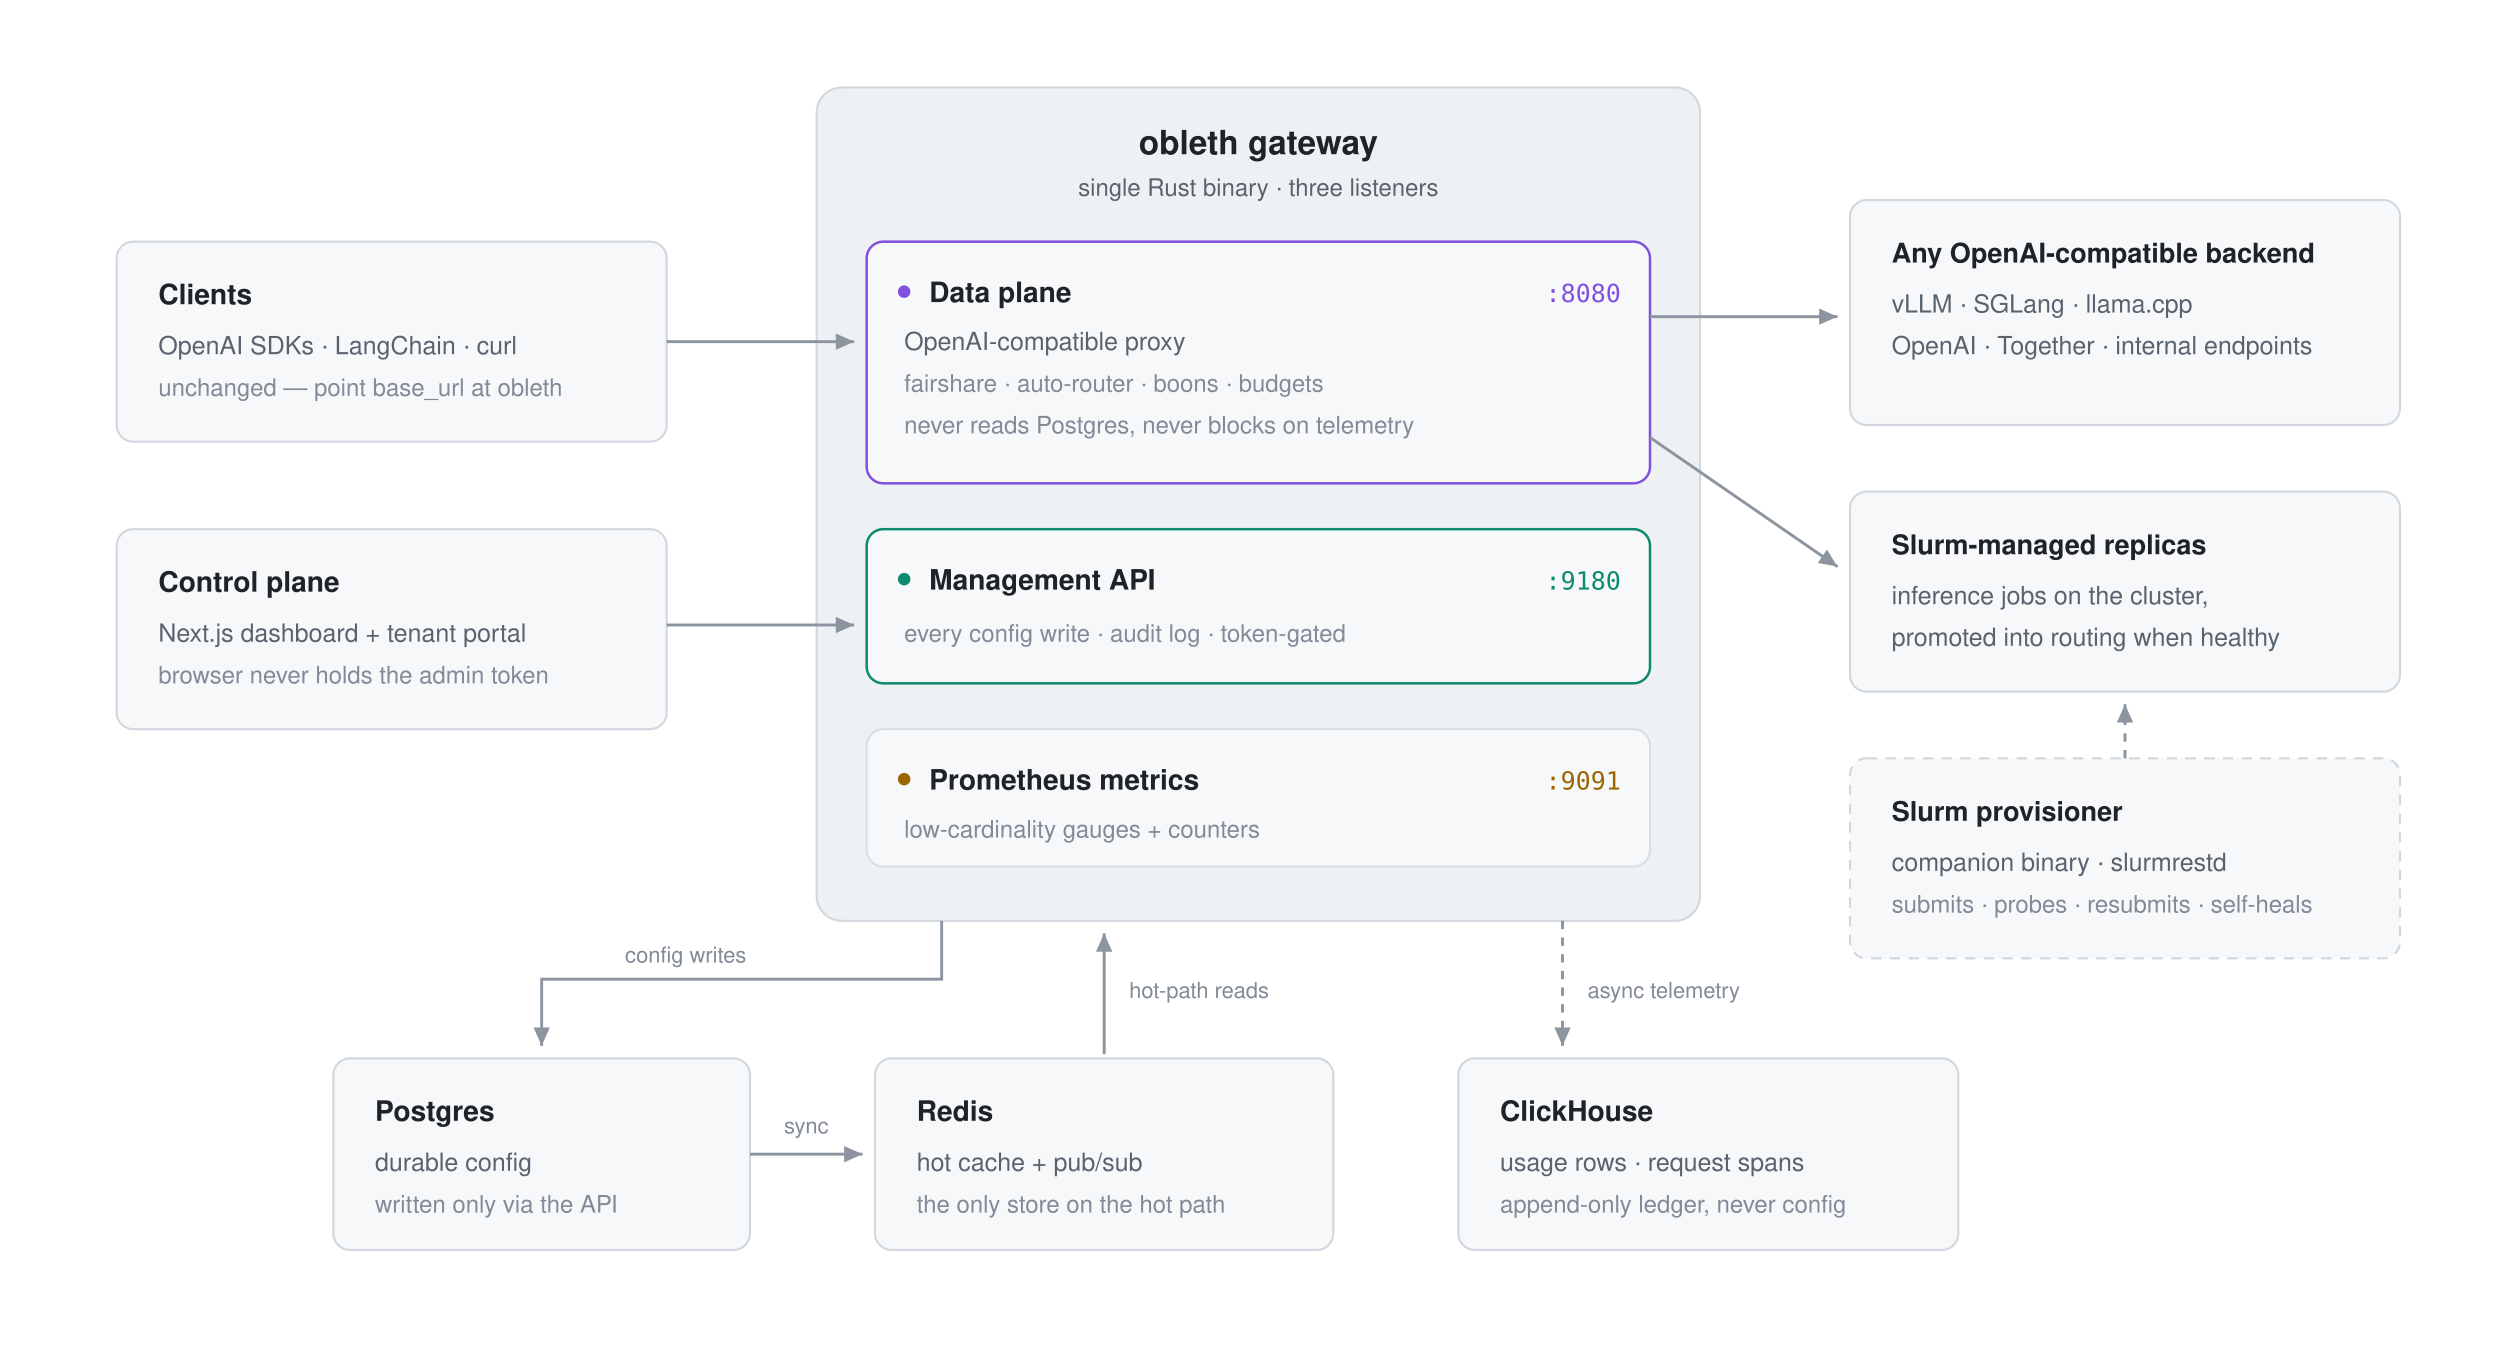
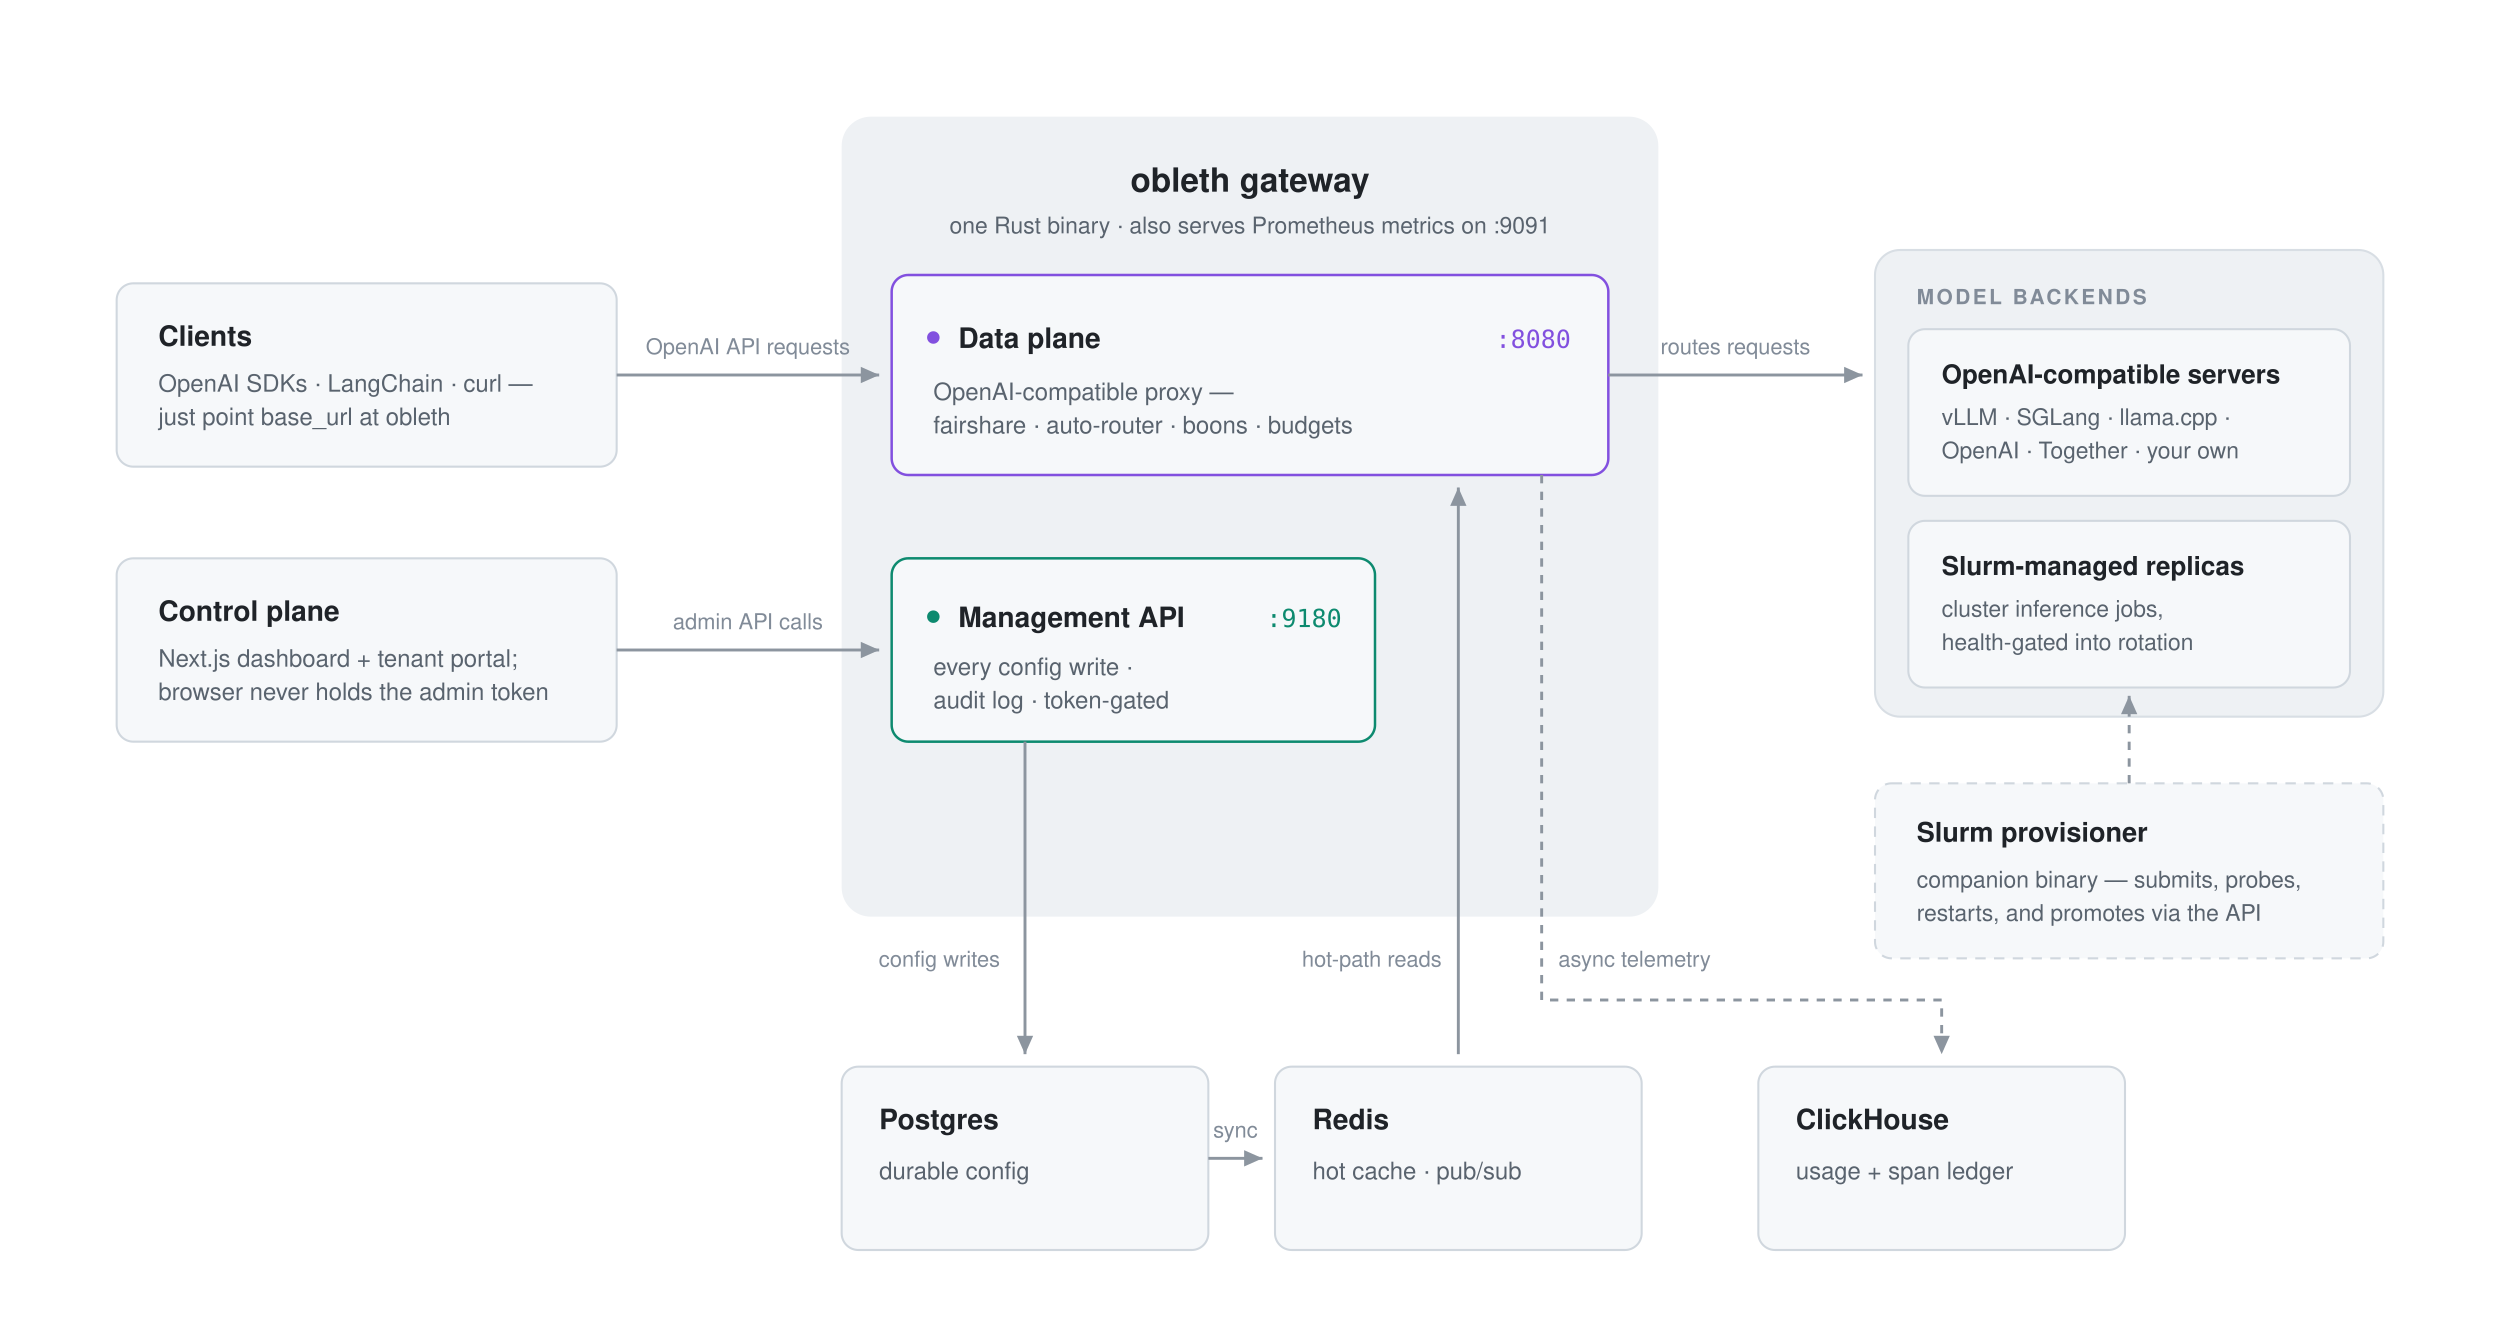
- <svg xmlns="http://www.w3.org/2000/svg" viewBox="0 0 1200 648" font-family="-apple-system,'Segoe UI',Helvetica,Arial,sans-serif">
+ <svg xmlns="http://www.w3.org/2000/svg" viewBox="0 0 1200 640" font-family="-apple-system,'Segoe UI',Helvetica,Arial,sans-serif">
  <defs>
    <marker id="arr-light" viewBox="0 0 10 10" refX="9" refY="5" markerWidth="7" markerHeight="7" orient="auto-start-reverse">
      <path d="M 0 1 L 9 5 L 0 9 z" fill="#8c959f" />
    </marker>
  </defs>
-   <rect x="392" y="42" width="424" height="400" rx="12" fill="#eef1f4" stroke="#d0d7de" stroke-width="1" />
-   <text x="604" y="74" font-family="-apple-system,'Segoe UI',Helvetica,Arial,sans-serif" font-size="16" font-weight="600" fill="#1f2328" text-anchor="middle">obleth gateway</text>
-   <text x="604" y="94" font-family="-apple-system,'Segoe UI',Helvetica,Arial,sans-serif" font-size="11.5" font-weight="400" fill="#59636e" text-anchor="middle">single Rust binary · three listeners</text>
-   <rect x="416" y="116" width="376" height="116" rx="8" fill="#f6f8fa" stroke="#8250df" stroke-width="1.2" />
-   <circle cx="434" cy="140" r="3" fill="#8250df" />
-   <text x="446" y="145" font-family="-apple-system,'Segoe UI',Helvetica,Arial,sans-serif" font-size="13.5" font-weight="600" fill="#1f2328" text-anchor="start">Data plane</text>
-   <text x="778" y="145" font-family="ui-monospace,SFMono-Regular,'SF Mono',Menlo,Consolas,monospace" font-size="12" font-weight="400" fill="#8250df" text-anchor="end">:8080</text>
-   <text x="434" y="168" font-family="-apple-system,'Segoe UI',Helvetica,Arial,sans-serif" font-size="12" font-weight="400" fill="#59636e" text-anchor="start">OpenAI-compatible proxy</text>
-   <text x="434" y="188" font-family="-apple-system,'Segoe UI',Helvetica,Arial,sans-serif" font-size="11.5" font-weight="400" fill="#818b98" text-anchor="start">fairshare · auto-router · boons · budgets</text>
-   <text x="434" y="208" font-family="-apple-system,'Segoe UI',Helvetica,Arial,sans-serif" font-size="11.5" font-weight="400" fill="#818b98" text-anchor="start">never reads Postgres, never blocks on telemetry</text>
-   <rect x="416" y="254" width="376" height="74" rx="8" fill="#f6f8fa" stroke="#0d8a6f" stroke-width="1.2" />
-   <circle cx="434" cy="278" r="3" fill="#0d8a6f" />
-   <text x="446" y="283" font-family="-apple-system,'Segoe UI',Helvetica,Arial,sans-serif" font-size="13.5" font-weight="600" fill="#1f2328" text-anchor="start">Management API</text>
-   <text x="778" y="283" font-family="ui-monospace,SFMono-Regular,'SF Mono',Menlo,Consolas,monospace" font-size="12" font-weight="400" fill="#0d8a6f" text-anchor="end">:9180</text>
-   <text x="434" y="308" font-family="-apple-system,'Segoe UI',Helvetica,Arial,sans-serif" font-size="11.5" font-weight="400" fill="#818b98" text-anchor="start">every config write · audit log · token-gated</text>
-   <rect x="416" y="350" width="376" height="66" rx="8" fill="#f6f8fa" stroke="#d8dee4" stroke-width="1" />
-   <circle cx="434" cy="374" r="3" fill="#9a6700" />
-   <text x="446" y="379" font-family="-apple-system,'Segoe UI',Helvetica,Arial,sans-serif" font-size="13.5" font-weight="600" fill="#1f2328" text-anchor="start">Prometheus metrics</text>
-   <text x="778" y="379" font-family="ui-monospace,SFMono-Regular,'SF Mono',Menlo,Consolas,monospace" font-size="12" font-weight="400" fill="#9a6700" text-anchor="end">:9091</text>
-   <text x="434" y="402" font-family="-apple-system,'Segoe UI',Helvetica,Arial,sans-serif" font-size="11.5" font-weight="400" fill="#818b98" text-anchor="start">low-cardinality gauges + counters</text>
-   <rect x="56" y="116" width="264" height="96" rx="8" fill="#f6f8fa" stroke="#d0d7de" stroke-width="1" />
-   <text x="76" y="146" font-family="-apple-system,'Segoe UI',Helvetica,Arial,sans-serif" font-size="13.5" font-weight="600" fill="#1f2328" text-anchor="start">Clients</text>
-   <text x="76" y="170" font-family="-apple-system,'Segoe UI',Helvetica,Arial,sans-serif" font-size="12" font-weight="400" fill="#59636e" text-anchor="start">OpenAI SDKs · LangChain · curl</text>
-   <text x="76" y="190" font-family="-apple-system,'Segoe UI',Helvetica,Arial,sans-serif" font-size="11.5" font-weight="400" fill="#818b98" text-anchor="start">unchanged — point base_url at obleth</text>
-   <path d="M 320 164 H 410" fill="none" stroke="#8c959f" stroke-width="1.4" marker-end="url(#arr-light)" />
-   <rect x="56" y="254" width="264" height="96" rx="8" fill="#f6f8fa" stroke="#d0d7de" stroke-width="1" />
-   <text x="76" y="284" font-family="-apple-system,'Segoe UI',Helvetica,Arial,sans-serif" font-size="13.5" font-weight="600" fill="#1f2328" text-anchor="start">Control plane</text>
-   <text x="76" y="308" font-family="-apple-system,'Segoe UI',Helvetica,Arial,sans-serif" font-size="12" font-weight="400" fill="#59636e" text-anchor="start">Next.js dashboard + tenant portal</text>
-   <text x="76" y="328" font-family="-apple-system,'Segoe UI',Helvetica,Arial,sans-serif" font-size="11.5" font-weight="400" fill="#818b98" text-anchor="start">browser never holds the admin token</text>
-   <path d="M 320 300 H 410" fill="none" stroke="#8c959f" stroke-width="1.4" marker-end="url(#arr-light)" />
-   <rect x="888" y="96" width="264" height="108" rx="8" fill="#f6f8fa" stroke="#d0d7de" stroke-width="1" />
-   <text x="908" y="126" font-family="-apple-system,'Segoe UI',Helvetica,Arial,sans-serif" font-size="13" font-weight="600" fill="#1f2328" text-anchor="start">Any OpenAI-compatible backend</text>
-   <text x="908" y="150" font-family="-apple-system,'Segoe UI',Helvetica,Arial,sans-serif" font-size="12" font-weight="400" fill="#59636e" text-anchor="start">vLLM · SGLang · llama.cpp</text>
-   <text x="908" y="170" font-family="-apple-system,'Segoe UI',Helvetica,Arial,sans-serif" font-size="12" font-weight="400" fill="#59636e" text-anchor="start">OpenAI · Together · internal endpoints</text>
-   <path d="M 792 152 H 882" fill="none" stroke="#8c959f" stroke-width="1.4" marker-end="url(#arr-light)" />
-   <rect x="888" y="236" width="264" height="96" rx="8" fill="#f6f8fa" stroke="#d0d7de" stroke-width="1" />
-   <text x="908" y="266" font-family="-apple-system,'Segoe UI',Helvetica,Arial,sans-serif" font-size="13" font-weight="600" fill="#1f2328" text-anchor="start">Slurm-managed replicas</text>
-   <text x="908" y="290" font-family="-apple-system,'Segoe UI',Helvetica,Arial,sans-serif" font-size="12" font-weight="400" fill="#59636e" text-anchor="start">inference jobs on the cluster,</text>
-   <text x="908" y="310" font-family="-apple-system,'Segoe UI',Helvetica,Arial,sans-serif" font-size="12" font-weight="400" fill="#59636e" text-anchor="start">promoted into routing when healthy</text>
-   <path d="M 792 210 L 882 272" fill="none" stroke="#8c959f" stroke-width="1.4" marker-end="url(#arr-light)" />
-   <rect x="888" y="364" width="264" height="96" rx="8" fill="#f6f8fa" stroke="#d0d7de" stroke-width="1" stroke-dasharray="5 4" />
-   <text x="908" y="394" font-family="-apple-system,'Segoe UI',Helvetica,Arial,sans-serif" font-size="13" font-weight="600" fill="#1f2328" text-anchor="start">Slurm provisioner</text>
-   <text x="908" y="418" font-family="-apple-system,'Segoe UI',Helvetica,Arial,sans-serif" font-size="12" font-weight="400" fill="#59636e" text-anchor="start">companion binary · slurmrestd</text>
-   <text x="908" y="438" font-family="-apple-system,'Segoe UI',Helvetica,Arial,sans-serif" font-size="11.5" font-weight="400" fill="#818b98" text-anchor="start">submits · probes · resubmits · self-heals</text>
-   <path d="M 1020 364 V 338" fill="none" stroke="#8c959f" stroke-width="1.4" stroke-dasharray="4 4" marker-end="url(#arr-light)" />
-   <rect x="160" y="508" width="200" height="92" rx="8" fill="#f6f8fa" stroke="#d0d7de" stroke-width="1" />
-   <text x="180" y="538" font-family="-apple-system,'Segoe UI',Helvetica,Arial,sans-serif" font-size="13.5" font-weight="600" fill="#1f2328" text-anchor="start">Postgres</text>
-   <text x="180" y="562" font-family="-apple-system,'Segoe UI',Helvetica,Arial,sans-serif" font-size="12" font-weight="400" fill="#59636e" text-anchor="start">durable config</text>
-   <text x="180" y="582" font-family="-apple-system,'Segoe UI',Helvetica,Arial,sans-serif" font-size="11.5" font-weight="400" fill="#818b98" text-anchor="start">written only via the API</text>
-   <rect x="420" y="508" width="220" height="92" rx="8" fill="#f6f8fa" stroke="#d0d7de" stroke-width="1" />
-   <text x="440" y="538" font-family="-apple-system,'Segoe UI',Helvetica,Arial,sans-serif" font-size="13.5" font-weight="600" fill="#1f2328" text-anchor="start">Redis</text>
-   <text x="440" y="562" font-family="-apple-system,'Segoe UI',Helvetica,Arial,sans-serif" font-size="12" font-weight="400" fill="#59636e" text-anchor="start">hot cache + pub/sub</text>
-   <text x="440" y="582" font-family="-apple-system,'Segoe UI',Helvetica,Arial,sans-serif" font-size="11.5" font-weight="400" fill="#818b98" text-anchor="start">the only store on the hot path</text>
-   <rect x="700" y="508" width="240" height="92" rx="8" fill="#f6f8fa" stroke="#d0d7de" stroke-width="1" />
-   <text x="720" y="538" font-family="-apple-system,'Segoe UI',Helvetica,Arial,sans-serif" font-size="13.5" font-weight="600" fill="#1f2328" text-anchor="start">ClickHouse</text>
-   <text x="720" y="562" font-family="-apple-system,'Segoe UI',Helvetica,Arial,sans-serif" font-size="12" font-weight="400" fill="#59636e" text-anchor="start">usage rows · request spans</text>
-   <text x="720" y="582" font-family="-apple-system,'Segoe UI',Helvetica,Arial,sans-serif" font-size="11.5" font-weight="400" fill="#818b98" text-anchor="start">append-only ledger, never config</text>
-   <path d="M 452 442 V 470 H 260 V 502" fill="none" stroke="#8c959f" stroke-width="1.4" marker-end="url(#arr-light)" />
-   <text x="300" y="462" font-family="-apple-system,'Segoe UI',Helvetica,Arial,sans-serif" font-size="10.5" font-weight="400" fill="#818b98" text-anchor="start">config writes</text>
-   <path d="M 360 554 H 414" fill="none" stroke="#8c959f" stroke-width="1.4" marker-end="url(#arr-light)" />
-   <text x="387" y="544" font-family="-apple-system,'Segoe UI',Helvetica,Arial,sans-serif" font-size="10.5" font-weight="400" fill="#818b98" text-anchor="middle">sync</text>
-   <path d="M 530 506 V 448" fill="none" stroke="#8c959f" stroke-width="1.4" marker-end="url(#arr-light)" />
-   <text x="542" y="479" font-family="-apple-system,'Segoe UI',Helvetica,Arial,sans-serif" font-size="10.5" font-weight="400" fill="#818b98" text-anchor="start">hot-path reads</text>
-   <path d="M 750 442 V 502" fill="none" stroke="#8c959f" stroke-width="1.4" stroke-dasharray="4 4" marker-end="url(#arr-light)" />
-   <text x="762" y="479" font-family="-apple-system,'Segoe UI',Helvetica,Arial,sans-serif" font-size="10.5" font-weight="400" fill="#818b98" text-anchor="start">async telemetry</text>
+   <rect x="404" y="56" width="392" height="384" rx="14" fill="#eef1f4" />
+   <text x="600" y="92" font-family="-apple-system,'Segoe UI',Helvetica,Arial,sans-serif" font-size="16" font-weight="600" fill="#1f2328" text-anchor="middle">obleth gateway</text>
+   <text x="600" y="112" font-family="-apple-system,'Segoe UI',Helvetica,Arial,sans-serif" font-size="11" font-weight="400" fill="#59636e" text-anchor="middle">one Rust binary · also serves Prometheus metrics on :9091</text>
+   <rect x="428" y="132" width="344" height="96" rx="8" fill="#f6f8fa" stroke="#8250df" stroke-width="1.2" />
+   <circle cx="448" cy="162" r="3" fill="#8250df" />
+   <text x="460" y="167" font-family="-apple-system,'Segoe UI',Helvetica,Arial,sans-serif" font-size="13.5" font-weight="600" fill="#1f2328" text-anchor="start">Data plane</text>
+   <text x="754" y="167" font-family="ui-monospace,SFMono-Regular,'SF Mono',Menlo,Consolas,monospace" font-size="12" font-weight="400" fill="#8250df" text-anchor="end">:8080</text>
+   <text x="448" y="192" font-family="-apple-system,'Segoe UI',Helvetica,Arial,sans-serif" font-size="11.5" font-weight="400" fill="#59636e" text-anchor="start">OpenAI-compatible proxy —</text>
+   <text x="448" y="208" font-family="-apple-system,'Segoe UI',Helvetica,Arial,sans-serif" font-size="11.5" font-weight="400" fill="#59636e" text-anchor="start">fairshare · auto-router · boons · budgets</text>
+   <rect x="428" y="268" width="232" height="88" rx="8" fill="#f6f8fa" stroke="#0d8a6f" stroke-width="1.2" />
+   <circle cx="448" cy="296" r="3" fill="#0d8a6f" />
+   <text x="460" y="301" font-family="-apple-system,'Segoe UI',Helvetica,Arial,sans-serif" font-size="13.5" font-weight="600" fill="#1f2328" text-anchor="start">Management API</text>
+   <text x="644" y="301" font-family="ui-monospace,SFMono-Regular,'SF Mono',Menlo,Consolas,monospace" font-size="12" font-weight="400" fill="#0d8a6f" text-anchor="end">:9180</text>
+   <text x="448" y="324" font-family="-apple-system,'Segoe UI',Helvetica,Arial,sans-serif" font-size="11.5" font-weight="400" fill="#59636e" text-anchor="start">every config write ·</text>
+   <text x="448" y="340" font-family="-apple-system,'Segoe UI',Helvetica,Arial,sans-serif" font-size="11.5" font-weight="400" fill="#59636e" text-anchor="start">audit log · token-gated</text>
+   <rect x="56" y="136" width="240" height="88" rx="8" fill="#f6f8fa" stroke="#d0d7de" stroke-width="1" />
+   <text x="76" y="166" font-family="-apple-system,'Segoe UI',Helvetica,Arial,sans-serif" font-size="13.5" font-weight="600" fill="#1f2328" text-anchor="start">Clients</text>
+   <text x="76" y="188" font-family="-apple-system,'Segoe UI',Helvetica,Arial,sans-serif" font-size="11.5" font-weight="400" fill="#59636e" text-anchor="start">OpenAI SDKs · LangChain · curl —</text>
+   <text x="76" y="204" font-family="-apple-system,'Segoe UI',Helvetica,Arial,sans-serif" font-size="11.5" font-weight="400" fill="#59636e" text-anchor="start">just point base_url at obleth</text>
+   <path d="M 296 180 H 422" fill="none" stroke="#8c959f" stroke-width="1.4" marker-end="url(#arr-light)" />
+   <text x="359" y="170" font-family="-apple-system,'Segoe UI',Helvetica,Arial,sans-serif" font-size="10.5" font-weight="400" fill="#818b98" text-anchor="middle">OpenAI API requests</text>
+   <rect x="56" y="268" width="240" height="88" rx="8" fill="#f6f8fa" stroke="#d0d7de" stroke-width="1" />
+   <text x="76" y="298" font-family="-apple-system,'Segoe UI',Helvetica,Arial,sans-serif" font-size="13.5" font-weight="600" fill="#1f2328" text-anchor="start">Control plane</text>
+   <text x="76" y="320" font-family="-apple-system,'Segoe UI',Helvetica,Arial,sans-serif" font-size="11.5" font-weight="400" fill="#59636e" text-anchor="start">Next.js dashboard + tenant portal;</text>
+   <text x="76" y="336" font-family="-apple-system,'Segoe UI',Helvetica,Arial,sans-serif" font-size="11.5" font-weight="400" fill="#59636e" text-anchor="start">browser never holds the admin token</text>
+   <path d="M 296 312 H 422" fill="none" stroke="#8c959f" stroke-width="1.4" marker-end="url(#arr-light)" />
+   <text x="359" y="302" font-family="-apple-system,'Segoe UI',Helvetica,Arial,sans-serif" font-size="10.5" font-weight="400" fill="#818b98" text-anchor="middle">admin API calls</text>
+   <rect x="900" y="120" width="244" height="224" rx="12" fill="#eef1f4" stroke="#d8dee4" stroke-width="1" />
+   <text x="920" y="146" font-family="-apple-system,'Segoe UI',Helvetica,Arial,sans-serif" font-size="10" font-weight="600" fill="#818b98" text-anchor="start" letter-spacing="0.12em">MODEL BACKENDS</text>
+   <rect x="916" y="158" width="212" height="80" rx="8" fill="#f6f8fa" stroke="#d0d7de" stroke-width="1" />
+   <text x="932" y="184" font-family="-apple-system,'Segoe UI',Helvetica,Arial,sans-serif" font-size="12.5" font-weight="600" fill="#1f2328" text-anchor="start">OpenAI-compatible servers</text>
+   <text x="932" y="204" font-family="-apple-system,'Segoe UI',Helvetica,Arial,sans-serif" font-size="11" font-weight="400" fill="#59636e" text-anchor="start">vLLM · SGLang · llama.cpp ·</text>
+   <text x="932" y="220" font-family="-apple-system,'Segoe UI',Helvetica,Arial,sans-serif" font-size="11" font-weight="400" fill="#59636e" text-anchor="start">OpenAI · Together · your own</text>
+   <rect x="916" y="250" width="212" height="80" rx="8" fill="#f6f8fa" stroke="#d0d7de" stroke-width="1" />
+   <text x="932" y="276" font-family="-apple-system,'Segoe UI',Helvetica,Arial,sans-serif" font-size="12.5" font-weight="600" fill="#1f2328" text-anchor="start">Slurm-managed replicas</text>
+   <text x="932" y="296" font-family="-apple-system,'Segoe UI',Helvetica,Arial,sans-serif" font-size="11" font-weight="400" fill="#59636e" text-anchor="start">cluster inference jobs,</text>
+   <text x="932" y="312" font-family="-apple-system,'Segoe UI',Helvetica,Arial,sans-serif" font-size="11" font-weight="400" fill="#59636e" text-anchor="start">health-gated into rotation</text>
+   <path d="M 772 180 H 894" fill="none" stroke="#8c959f" stroke-width="1.4" marker-end="url(#arr-light)" />
+   <text x="833" y="170" font-family="-apple-system,'Segoe UI',Helvetica,Arial,sans-serif" font-size="10.5" font-weight="400" fill="#818b98" text-anchor="middle">routes requests</text>
+   <rect x="900" y="376" width="244" height="84" rx="8" fill="#f6f8fa" stroke="#d0d7de" stroke-width="1" stroke-dasharray="5 4" />
+   <text x="920" y="404" font-family="-apple-system,'Segoe UI',Helvetica,Arial,sans-serif" font-size="13" font-weight="600" fill="#1f2328" text-anchor="start">Slurm provisioner</text>
+   <text x="920" y="426" font-family="-apple-system,'Segoe UI',Helvetica,Arial,sans-serif" font-size="11" font-weight="400" fill="#59636e" text-anchor="start">companion binary — submits, probes,</text>
+   <text x="920" y="442" font-family="-apple-system,'Segoe UI',Helvetica,Arial,sans-serif" font-size="11" font-weight="400" fill="#59636e" text-anchor="start">restarts, and promotes via the API</text>
+   <path d="M 1022 376 V 334" fill="none" stroke="#8c959f" stroke-width="1.4" stroke-dasharray="4 4" marker-end="url(#arr-light)" />
+   <rect x="404" y="512" width="176" height="88" rx="8" fill="#f6f8fa" stroke="#d0d7de" stroke-width="1" />
+   <text x="422" y="542" font-family="-apple-system,'Segoe UI',Helvetica,Arial,sans-serif" font-size="13.5" font-weight="600" fill="#1f2328" text-anchor="start">Postgres</text>
+   <text x="422" y="566" font-family="-apple-system,'Segoe UI',Helvetica,Arial,sans-serif" font-size="11.5" font-weight="400" fill="#59636e" text-anchor="start">durable config</text>
+   <rect x="612" y="512" width="176" height="88" rx="8" fill="#f6f8fa" stroke="#d0d7de" stroke-width="1" />
+   <text x="630" y="542" font-family="-apple-system,'Segoe UI',Helvetica,Arial,sans-serif" font-size="13.5" font-weight="600" fill="#1f2328" text-anchor="start">Redis</text>
+   <text x="630" y="566" font-family="-apple-system,'Segoe UI',Helvetica,Arial,sans-serif" font-size="11.5" font-weight="400" fill="#59636e" text-anchor="start">hot cache · pub/sub</text>
+   <rect x="844" y="512" width="176" height="88" rx="8" fill="#f6f8fa" stroke="#d0d7de" stroke-width="1" />
+   <text x="862" y="542" font-family="-apple-system,'Segoe UI',Helvetica,Arial,sans-serif" font-size="13.5" font-weight="600" fill="#1f2328" text-anchor="start">ClickHouse</text>
+   <text x="862" y="566" font-family="-apple-system,'Segoe UI',Helvetica,Arial,sans-serif" font-size="11.5" font-weight="400" fill="#59636e" text-anchor="start">usage + span ledger</text>
+   <path d="M 492 356 V 506" fill="none" stroke="#8c959f" stroke-width="1.4" marker-end="url(#arr-light)" />
+   <text x="480" y="464" font-family="-apple-system,'Segoe UI',Helvetica,Arial,sans-serif" font-size="10.5" font-weight="400" fill="#818b98" text-anchor="end">config writes</text>
+   <path d="M 580 556 H 606" fill="none" stroke="#8c959f" stroke-width="1.4" marker-end="url(#arr-light)" />
+   <text x="593" y="546" font-family="-apple-system,'Segoe UI',Helvetica,Arial,sans-serif" font-size="10.5" font-weight="400" fill="#818b98" text-anchor="middle">sync</text>
+   <path d="M 700 506 V 234" fill="none" stroke="#8c959f" stroke-width="1.4" marker-end="url(#arr-light)" />
+   <text x="692" y="464" font-family="-apple-system,'Segoe UI',Helvetica,Arial,sans-serif" font-size="10.5" font-weight="400" fill="#818b98" text-anchor="end">hot-path reads</text>
+   <path d="M 740 228 V 480 H 932 V 506" fill="none" stroke="#8c959f" stroke-width="1.4" stroke-dasharray="4 4" marker-end="url(#arr-light)" />
+   <text x="748" y="464" font-family="-apple-system,'Segoe UI',Helvetica,Arial,sans-serif" font-size="10.5" font-weight="400" fill="#818b98" text-anchor="start">async telemetry</text>
</svg>
